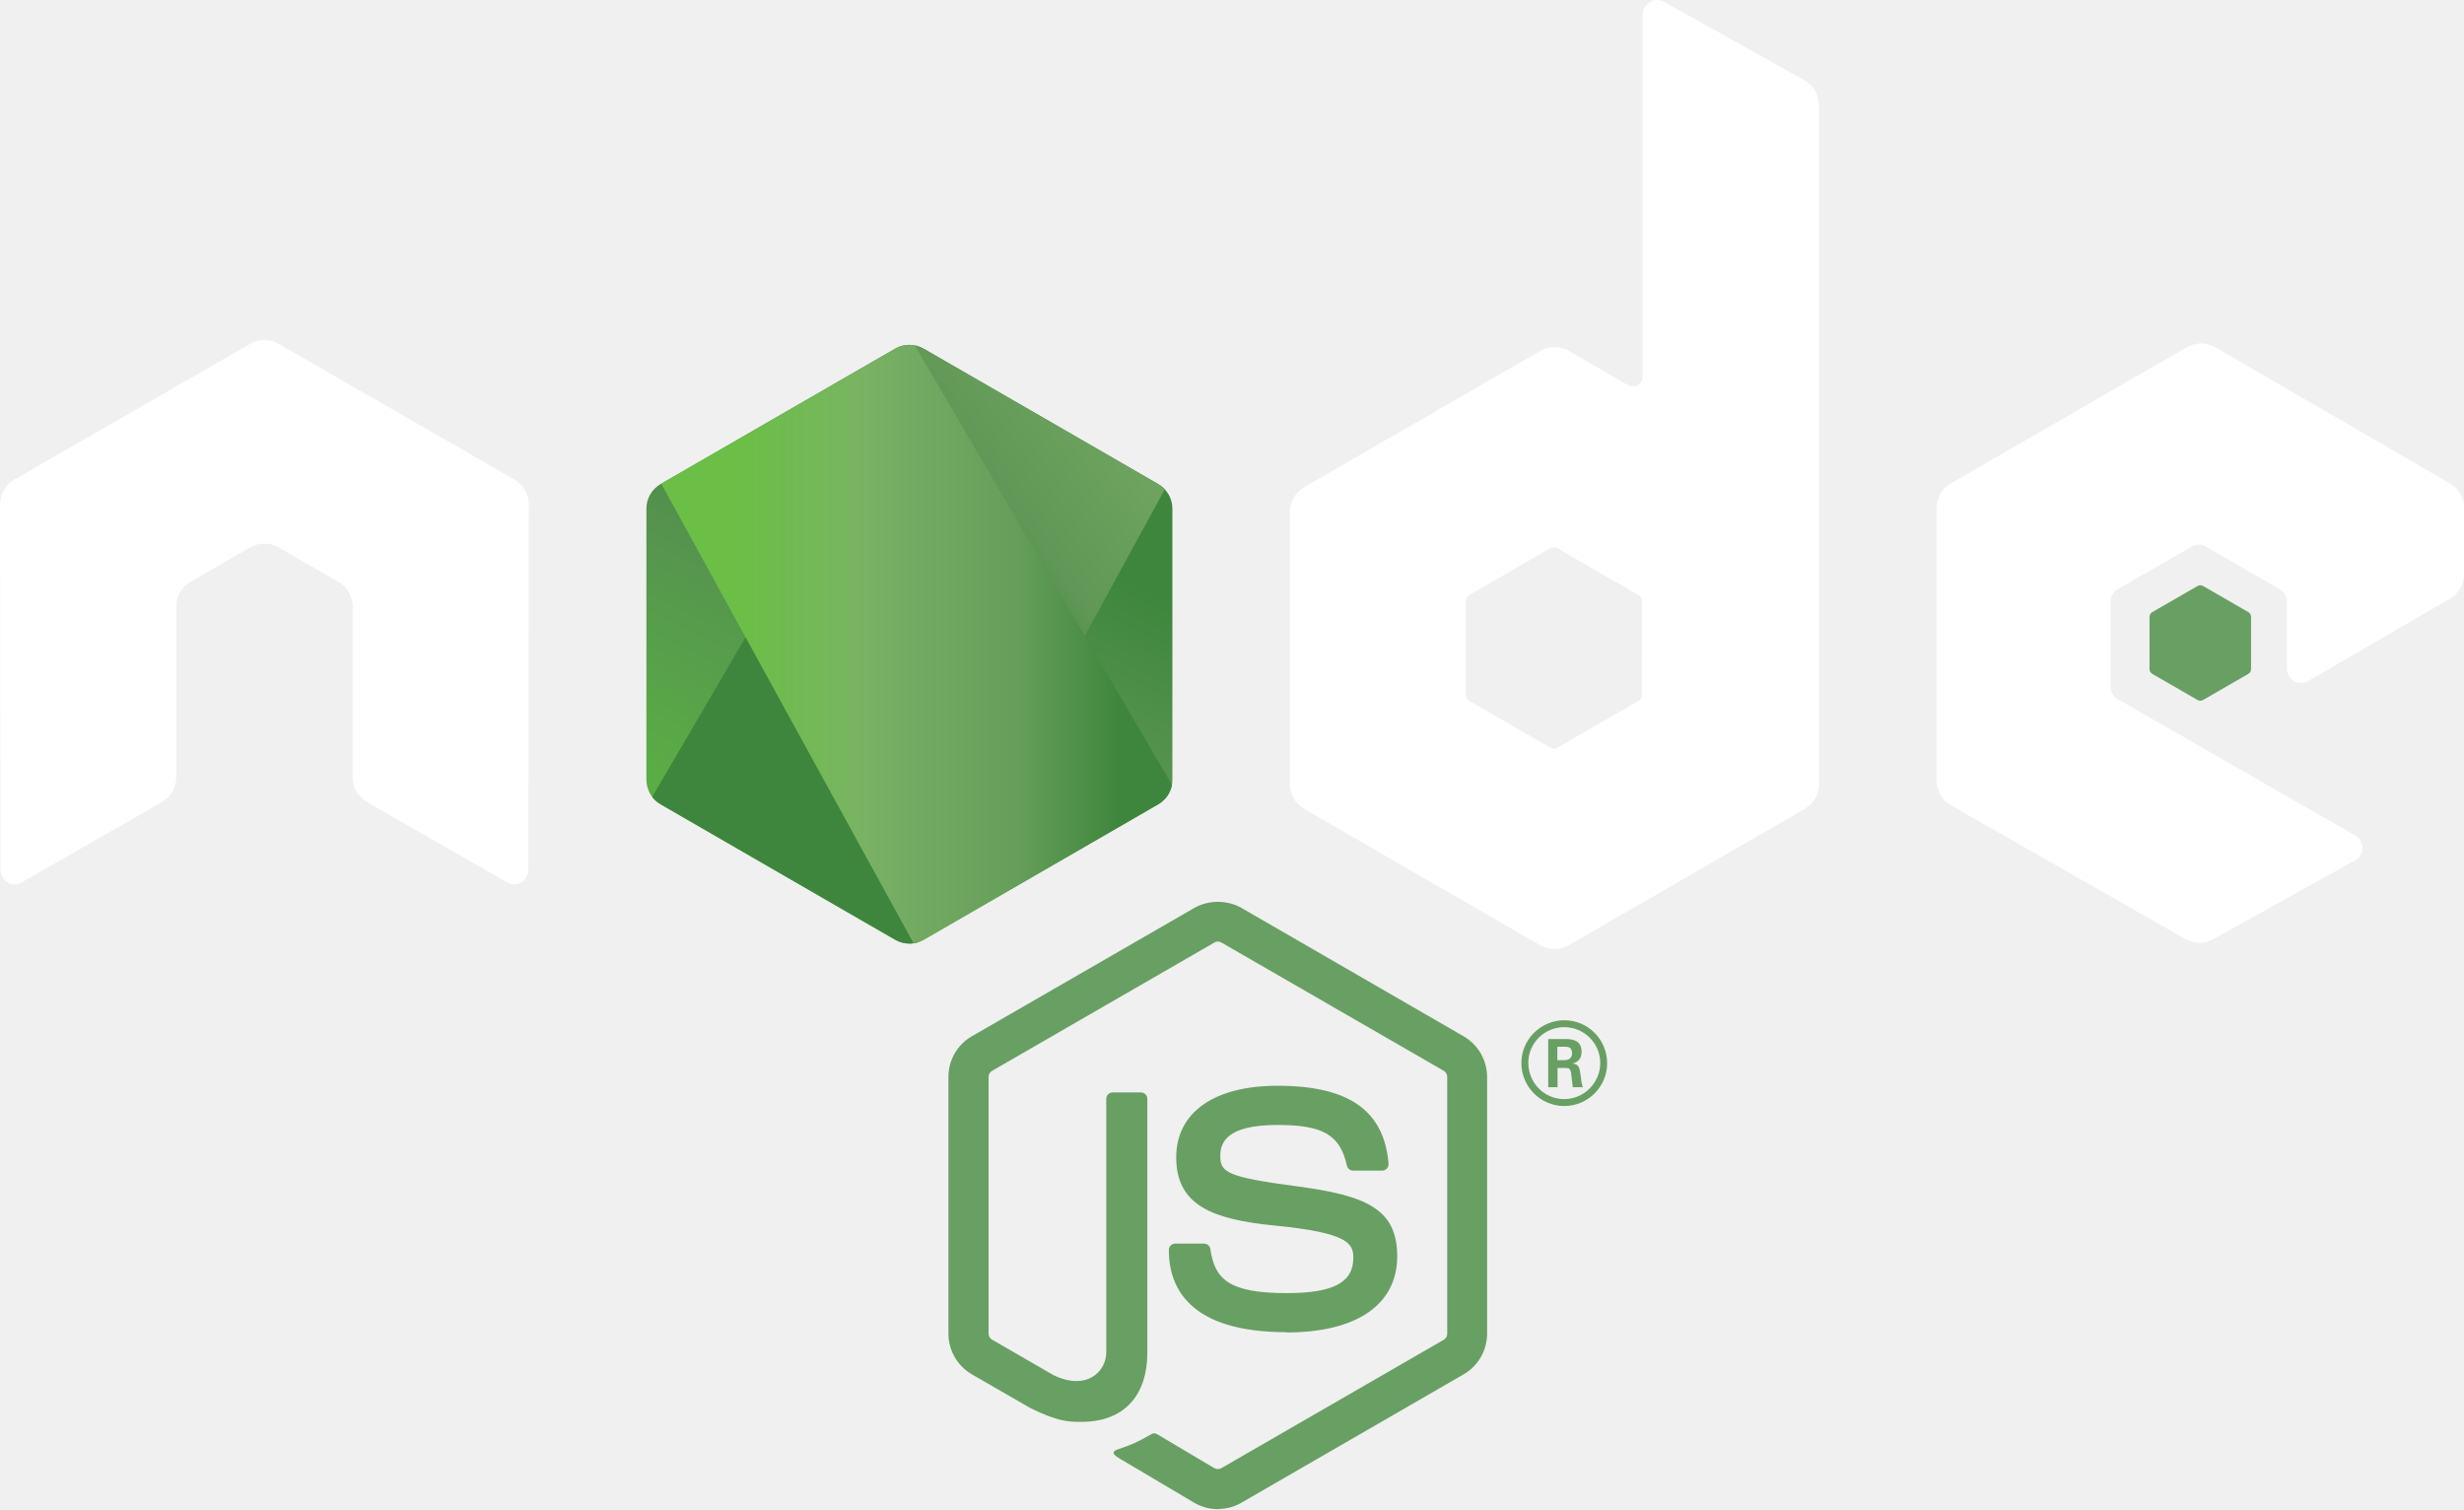
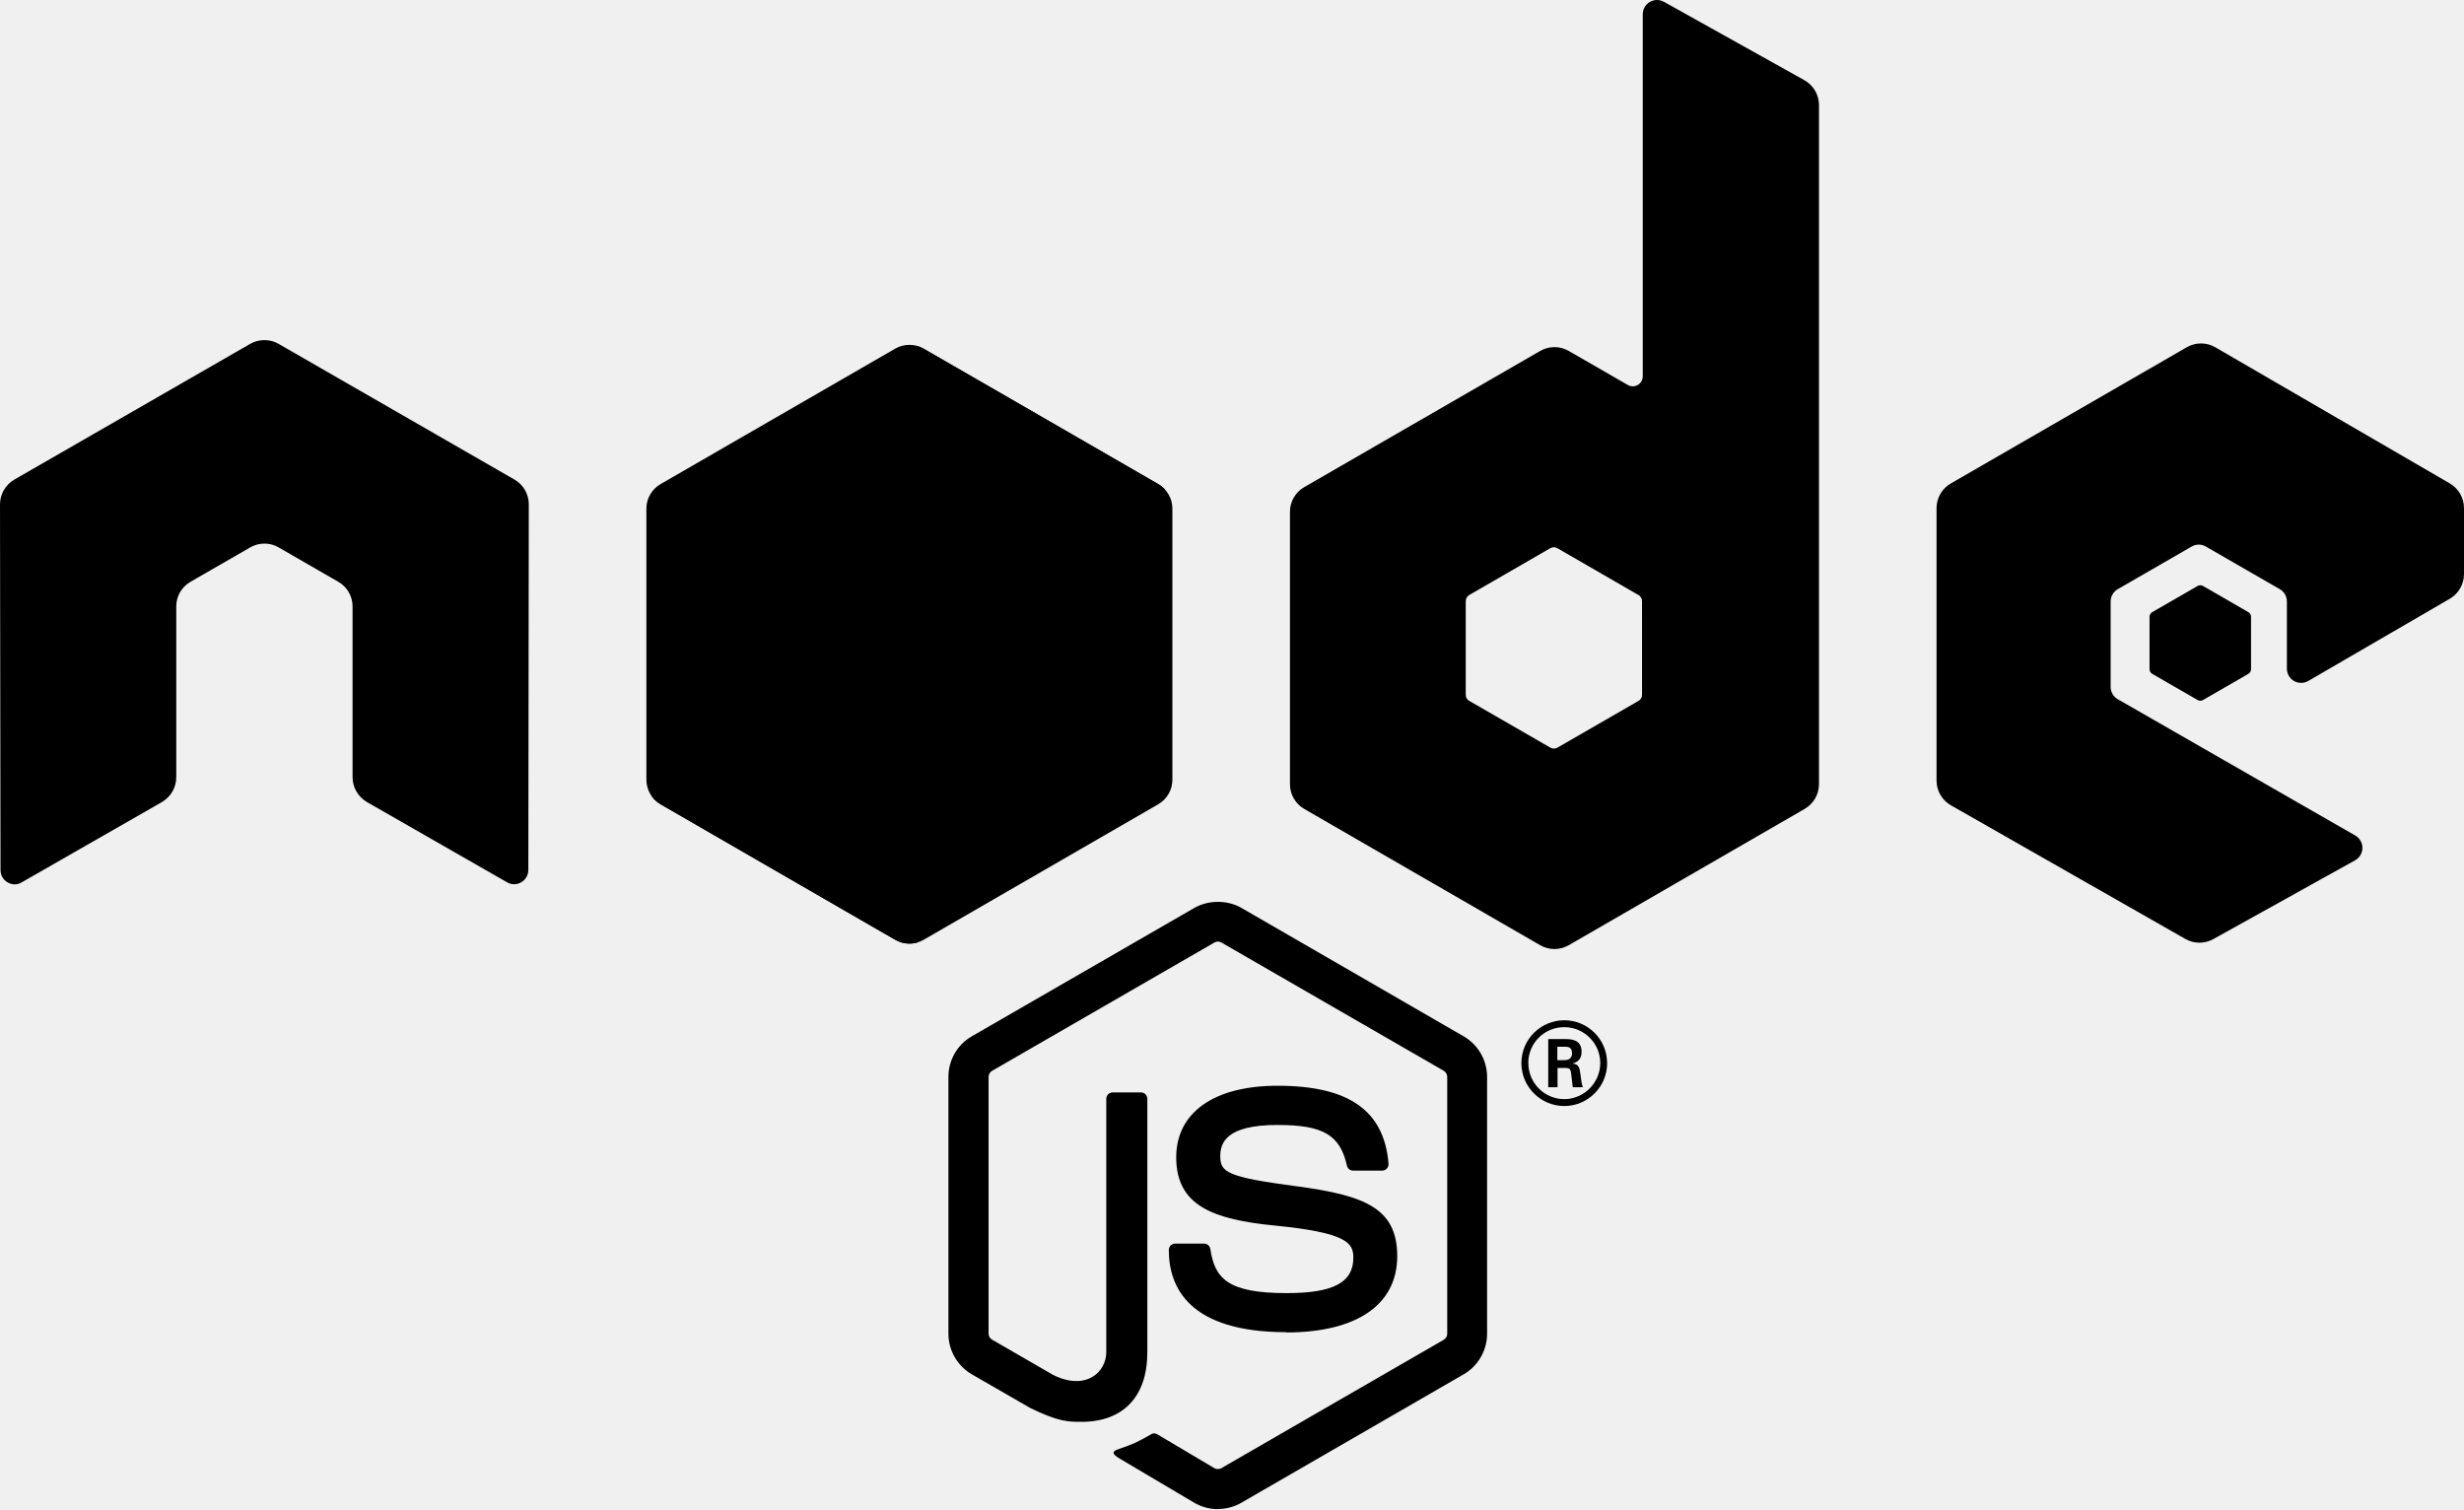
<svg xmlns="http://www.w3.org/2000/svg" width="589.827" height="361.238" version="1.2" viewBox="0 0 442.37 270.929">
  <defs>
    <linearGradient id="b" x1="-.348" x2="1.251" gradientTransform="rotate(116.114 53.1 202.97) scale(86.48)" gradientUnits="userSpaceOnUse">
-       <stop offset=".3" stop-color="#3E863D" />
-       <stop offset=".5" stop-color="#55934F" />
-       <stop offset=".8" stop-color="#5AAD45" />
+       <stop offset=".3" stop-color="#000000" />
+       <stop offset=".5" stop-color="#000000" />
+       <stop offset=".8" stop-color="#000000" />
    </linearGradient>
    <linearGradient id="d" x1="-.456" x2=".582" gradientTransform="rotate(-36.46 550.846 -214.337) scale(132.798)" gradientUnits="userSpaceOnUse">
-       <stop offset=".57" stop-color="#3E863D" />
-       <stop offset=".72" stop-color="#619857" />
-       <stop offset="1" stop-color="#76AC64" />
+       <stop offset=".57" stop-color="#000000" />
+       <stop offset=".72" stop-color="#000000" />
+       <stop offset="1" stop-color="#000000" />
    </linearGradient>
    <linearGradient id="f" x1=".043" x2=".984" gradientTransform="translate(192.862 279.652) scale(97.417)" gradientUnits="userSpaceOnUse">
-       <stop offset=".16" stop-color="#6BBF47" />
-       <stop offset=".38" stop-color="#79B461" />
-       <stop offset=".47" stop-color="#75AC64" />
-       <stop offset=".7" stop-color="#659E5A" />
-       <stop offset=".9" stop-color="#3E863D" />
+       <stop offset=".16" stop-color="#000000" />
+       <stop offset=".38" stop-color="#000000" />
+       <stop offset=".47" stop-color="#000000" />
+       <stop offset=".7" stop-color="#000000" />
+       <stop offset=".9" stop-color="#000000" />
    </linearGradient>
    <clipPath id="a">
      <path d="M239.03 226.605l-42.13 24.317a5.085 5.085 0 00-2.546 4.406v48.668c0 1.817.968 3.496 2.546 4.406l42.133 24.336a5.1 5.1 0 005.09 0l42.126-24.336a5.096 5.096 0 002.54-4.406v-48.668c0-1.816-.97-3.496-2.55-4.406l-42.12-24.317a5.123 5.123 0 00-5.1 0" />
    </clipPath>
    <clipPath id="c">
      <path d="M195.398 307.086c.403.523.907.976 1.5 1.316l36.14 20.875 6.02 3.46c.9.52 1.926.74 2.934.665.336-.027.672-.09 1-.183l44.434-81.36c-.34-.37-.738-.68-1.184-.94l-27.586-15.93-14.582-8.39a5.318 5.318 0 00-1.32-.53zm0 0" />
    </clipPath>
    <clipPath id="e">
      <path d="M241.066 225.953a5.14 5.14 0 00-2.035.652l-42.01 24.247 45.3 82.51c.63-.09 1.25-.3 1.81-.624l42.13-24.336a5.105 5.105 0 002.46-3.476l-46.18-78.89a5.29 5.29 0 00-1.03-.102c-.14 0-.28.007-.42.02" />
    </clipPath>
  </defs>
-   <path fill="#689f63" d="M218.647 270.93c-1.46 0-2.91-.383-4.19-1.12l-13.337-7.896c-1.992-1.114-1.02-1.508-.363-1.735 2.656-.93 3.195-1.14 6.03-2.75.298-.17.688-.11.993.07l10.246 6.08c.37.2.895.2 1.238 0l39.95-23.06c.37-.21.61-.64.61-1.08v-46.1c0-.46-.24-.87-.618-1.1l-39.934-23.04c-.37-.22-.86-.22-1.23 0l-39.926 23.04c-.387.22-.633.65-.633 1.09v46.1c0 .44.24.86.62 1.07l10.94 6.32c5.94 2.97 9.57-.53 9.57-4.05v-45.5c0-.65.51-1.15 1.16-1.15h5.06c.63 0 1.15.5 1.15 1.15v45.52c0 7.92-4.32 12.47-11.83 12.47-2.31 0-4.13 0-9.21-2.5l-10.48-6.04a8.447 8.447 0 01-4.19-7.29v-46.1c0-3 1.6-5.8 4.19-7.28l39.99-23.07c2.53-1.43 5.89-1.43 8.4 0l39.94 23.08a8.428 8.428 0 014.19 7.28v46.1c0 2.99-1.61 5.78-4.19 7.28l-39.94 23.07a8.397 8.397 0 01-4.21 1.12" />
-   <path fill="#689f63" d="M230.987 239.164c-17.48 0-21.145-8.024-21.145-14.754 0-.64.516-1.15 1.157-1.15h5.16c.57 0 1.05.415 1.14.978.78 5.258 3.1 7.91 13.67 7.91 8.42 0 12-1.902 12-6.367 0-2.57-1.02-4.48-14.1-5.76-10.94-1.08-17.7-3.49-17.7-12.24 0-8.06 6.8-12.86 18.19-12.86 12.79 0 19.13 4.44 19.93 13.98a1.164 1.164 0 01-1.16 1.26h-5.19c-.54 0-1.01-.38-1.12-.9-1.25-5.53-4.27-7.3-12.48-7.3-9.19 0-10.26 3.2-10.26 5.6 0 2.91 1.26 3.76 13.66 5.4 12.28 1.63 18.11 3.93 18.11 12.56 0 8.7-7.26 13.69-19.92 13.69m48.66-48.89h1.34c1.1 0 1.31-.77 1.31-1.22 0-1.18-.81-1.18-1.26-1.18h-1.38zm-1.63-3.78h2.97c1.02 0 3.02 0 3.02 2.28 0 1.59-1.02 1.92-1.63 2.12 1.19.08 1.27.86 1.43 1.96.08.69.21 1.88.45 2.28h-1.83c-.05-.4-.33-2.6-.33-2.72-.12-.49-.29-.73-.9-.73h-1.51v3.46h-1.67zm-3.57 4.3c0 3.58 2.89 6.48 6.44 6.48 3.58 0 6.47-2.96 6.47-6.48 0-3.59-2.93-6.44-6.48-6.44-3.5 0-6.44 2.81-6.44 6.43m14.16.03c0 4.24-3.47 7.7-7.7 7.7-4.2 0-7.7-3.42-7.7-7.7 0-4.36 3.58-7.7 7.7-7.7 4.15 0 7.69 3.35 7.69 7.7" />
-   <path fill="#fff" fill-rule="evenodd" d="M94.936 90.55c0-1.84-.97-3.53-2.558-4.445l-42.356-24.37a4.946 4.946 0 00-2.328-.67h-.438c-.812.03-1.613.25-2.34.67L2.562 86.105A5.154 5.154 0 000 90.555l.093 65.64c0 .91.47 1.76 1.27 2.21.78.48 1.76.48 2.54 0l25.18-14.42c1.59-.946 2.56-2.618 2.56-4.44V108.88a5.1 5.1 0 012.555-4.43l10.72-6.174a5.086 5.086 0 012.56-.688c.876 0 1.77.226 2.544.687l10.715 6.172c1.586.91 2.56 2.6 2.56 4.43v30.663c0 1.82.983 3.5 2.565 4.44l25.164 14.41a2.5 2.5 0 002.56 0 2.568 2.568 0 001.268-2.21zm199.868 34.176c0 .457-.243.88-.64 1.106l-14.548 8.386a1.282 1.282 0 01-1.277 0l-14.55-8.386c-.4-.227-.64-.65-.64-1.106V107.93c0-.458.24-.88.63-1.11l14.54-8.4c.4-.23.89-.23 1.29 0l14.55 8.4c.4.23.64.652.64 1.11zM298.734.324a2.568 2.568 0 00-2.544.027c-.78.46-1.262 1.3-1.262 2.21v65a1.788 1.788 0 01-2.684 1.55L281.634 63a5.108 5.108 0 00-5.112 0l-42.37 24.453a5.105 5.105 0 00-2.56 4.42v48.92c0 1.83.977 3.51 2.56 4.43l42.37 24.47c1.582.91 3.53.91 5.117 0l42.37-24.48c1.58-.92 2.56-2.6 2.56-4.43V18.863a5.128 5.128 0 00-2.63-4.47zm141.093 107.164a5.116 5.116 0 002.543-4.422V91.21c0-1.824-.97-3.507-2.547-4.425l-42.1-24.44a5.113 5.113 0 00-5.13 0l-42.36 24.45c-1.59.92-2.56 2.6-2.56 4.43v48.9c0 1.84.99 3.54 2.58 4.45l42.09 23.99c1.55.89 3.45.9 5.02.03l25.46-14.15c.8-.45 1.31-1.3 1.31-2.22 0-.92-.49-1.78-1.29-2.23l-42.62-24.46c-.8-.45-1.29-1.3-1.29-2.21v-15.34c0-.916.48-1.76 1.28-2.216l13.26-7.65c.79-.46 1.76-.46 2.55 0l13.27 7.65c.79.45 1.28 1.3 1.28 2.21v12.06c0 .91.49 1.76 1.28 2.22.79.45 1.77.45 2.56-.01zm0 0" />
-   <path fill="#689f63" fill-rule="evenodd" d="M394.538 105.2a.97.97 0 01.98 0l8.13 4.69c.304.176.49.5.49.85v9.39c0 .35-.186.674-.49.85l-8.13 4.69a.97.97 0 01-.98 0l-8.125-4.69a.979.979 0 01-.5-.85v-9.39c0-.35.18-.674.49-.85zm0 0" />
+   <path fill="#000000" d="M218.647 270.93c-1.46 0-2.91-.383-4.19-1.12l-13.337-7.896c-1.992-1.114-1.02-1.508-.363-1.735 2.656-.93 3.195-1.14 6.03-2.75.298-.17.688-.11.993.07l10.246 6.08c.37.2.895.2 1.238 0l39.95-23.06c.37-.21.61-.64.61-1.08v-46.1c0-.46-.24-.87-.618-1.1l-39.934-23.04c-.37-.22-.86-.22-1.23 0l-39.926 23.04c-.387.22-.633.65-.633 1.09v46.1c0 .44.24.86.62 1.07l10.94 6.32c5.94 2.97 9.57-.53 9.57-4.05v-45.5c0-.65.51-1.15 1.16-1.15h5.06c.63 0 1.15.5 1.15 1.15v45.52c0 7.92-4.32 12.47-11.83 12.47-2.31 0-4.13 0-9.21-2.5l-10.48-6.04a8.447 8.447 0 01-4.19-7.29v-46.1c0-3 1.6-5.8 4.19-7.28l39.99-23.07c2.53-1.43 5.89-1.43 8.4 0l39.94 23.08a8.428 8.428 0 014.19 7.28v46.1c0 2.99-1.61 5.78-4.19 7.28l-39.94 23.07a8.397 8.397 0 01-4.21 1.12" />
+   <path fill="#000000" d="M230.987 239.164c-17.48 0-21.145-8.024-21.145-14.754 0-.64.516-1.15 1.157-1.15h5.16c.57 0 1.05.415 1.14.978.78 5.258 3.1 7.91 13.67 7.91 8.42 0 12-1.902 12-6.367 0-2.57-1.02-4.48-14.1-5.76-10.94-1.08-17.7-3.49-17.7-12.24 0-8.06 6.8-12.86 18.19-12.86 12.79 0 19.13 4.44 19.93 13.98a1.164 1.164 0 01-1.16 1.26h-5.19c-.54 0-1.01-.38-1.12-.9-1.25-5.53-4.27-7.3-12.48-7.3-9.19 0-10.26 3.2-10.26 5.6 0 2.91 1.26 3.76 13.66 5.4 12.28 1.63 18.11 3.93 18.11 12.56 0 8.7-7.26 13.69-19.92 13.69m48.66-48.89h1.34c1.1 0 1.31-.77 1.31-1.22 0-1.18-.81-1.18-1.26-1.18h-1.38zm-1.63-3.78h2.97c1.02 0 3.02 0 3.02 2.28 0 1.59-1.02 1.92-1.63 2.12 1.19.08 1.27.86 1.43 1.96.08.69.21 1.88.45 2.28h-1.83c-.05-.4-.33-2.6-.33-2.72-.12-.49-.29-.73-.9-.73h-1.51v3.46h-1.67zm-3.57 4.3c0 3.58 2.89 6.48 6.44 6.48 3.58 0 6.47-2.96 6.47-6.48 0-3.59-2.93-6.44-6.48-6.44-3.5 0-6.44 2.81-6.44 6.43m14.16.03c0 4.24-3.47 7.7-7.7 7.7-4.2 0-7.7-3.42-7.7-7.7 0-4.36 3.58-7.7 7.7-7.7 4.15 0 7.69 3.35 7.69 7.7" />
+   <path fill="#000000" fill-rule="evenodd" d="M94.936 90.55c0-1.84-.97-3.53-2.558-4.445l-42.356-24.37a4.946 4.946 0 00-2.328-.67h-.438c-.812.03-1.613.25-2.34.67L2.562 86.105A5.154 5.154 0 000 90.555l.093 65.64c0 .91.47 1.76 1.27 2.21.78.48 1.76.48 2.54 0l25.18-14.42c1.59-.946 2.56-2.618 2.56-4.44V108.88a5.1 5.1 0 012.555-4.43l10.72-6.174a5.086 5.086 0 012.56-.688c.876 0 1.77.226 2.544.687l10.715 6.172c1.586.91 2.56 2.6 2.56 4.43v30.663c0 1.82.983 3.5 2.565 4.44l25.164 14.41a2.5 2.5 0 002.56 0 2.568 2.568 0 001.268-2.21zm199.868 34.176c0 .457-.243.88-.64 1.106l-14.548 8.386a1.282 1.282 0 01-1.277 0l-14.55-8.386c-.4-.227-.64-.65-.64-1.106V107.93c0-.458.24-.88.63-1.11l14.54-8.4c.4-.23.89-.23 1.29 0l14.55 8.4c.4.23.64.652.64 1.11zM298.734.324a2.568 2.568 0 00-2.544.027c-.78.46-1.262 1.3-1.262 2.21v65a1.788 1.788 0 01-2.684 1.55L281.634 63a5.108 5.108 0 00-5.112 0l-42.37 24.453a5.105 5.105 0 00-2.56 4.42v48.92c0 1.83.977 3.51 2.56 4.43l42.37 24.47c1.582.91 3.53.91 5.117 0l42.37-24.48c1.58-.92 2.56-2.6 2.56-4.43V18.863a5.128 5.128 0 00-2.63-4.47zm141.093 107.164a5.116 5.116 0 002.543-4.422V91.21c0-1.824-.97-3.507-2.547-4.425l-42.1-24.44a5.113 5.113 0 00-5.13 0l-42.36 24.45c-1.59.92-2.56 2.6-2.56 4.43v48.9c0 1.84.99 3.54 2.58 4.45l42.09 23.99c1.55.89 3.45.9 5.02.03l25.46-14.15c.8-.45 1.31-1.3 1.31-2.22 0-.92-.49-1.78-1.29-2.23l-42.62-24.46c-.8-.45-1.29-1.3-1.29-2.21v-15.34c0-.916.48-1.76 1.28-2.216l13.26-7.65c.79-.46 1.76-.46 2.55 0l13.27 7.65c.79.45 1.28 1.3 1.28 2.21v12.06c0 .91.49 1.76 1.28 2.22.79.45 1.77.45 2.56-.01zm0 0" />
+   <path fill="#000000" fill-rule="evenodd" d="M394.538 105.2a.97.97 0 01.98 0l8.13 4.69c.304.176.49.5.49.85v9.39c0 .35-.186.674-.49.85l-8.13 4.69a.97.97 0 01-.98 0l-8.125-4.69a.979.979 0 01-.5-.85v-9.39c0-.35.18-.674.49-.85zm0 0" />
  <g clip-path="url(#a)" transform="translate(-78.306 -164.016)">
    <path fill="url(#b)" d="M331.363 246.793l-118.715-58.19-60.87 124.174L270.49 370.97zm0 0" />
  </g>
  <g clip-path="url(#c)" transform="translate(-78.306 -164.016)">
    <path fill="url(#d)" d="M144.07 264.004l83.825 113.453 110.86-81.906-83.83-113.45zm0 0" />
  </g>
  <g clip-path="url(#e)" transform="translate(-78.306 -164.016)">
-     <path fill="url(#f)" d="M197.02 225.934v107.43h91.683v-107.43zm0 0" />
+     <path fill="url(#000000)" d="M197.02 225.934v107.43h91.683v-107.43zm0 0" />
  </g>
</svg>
